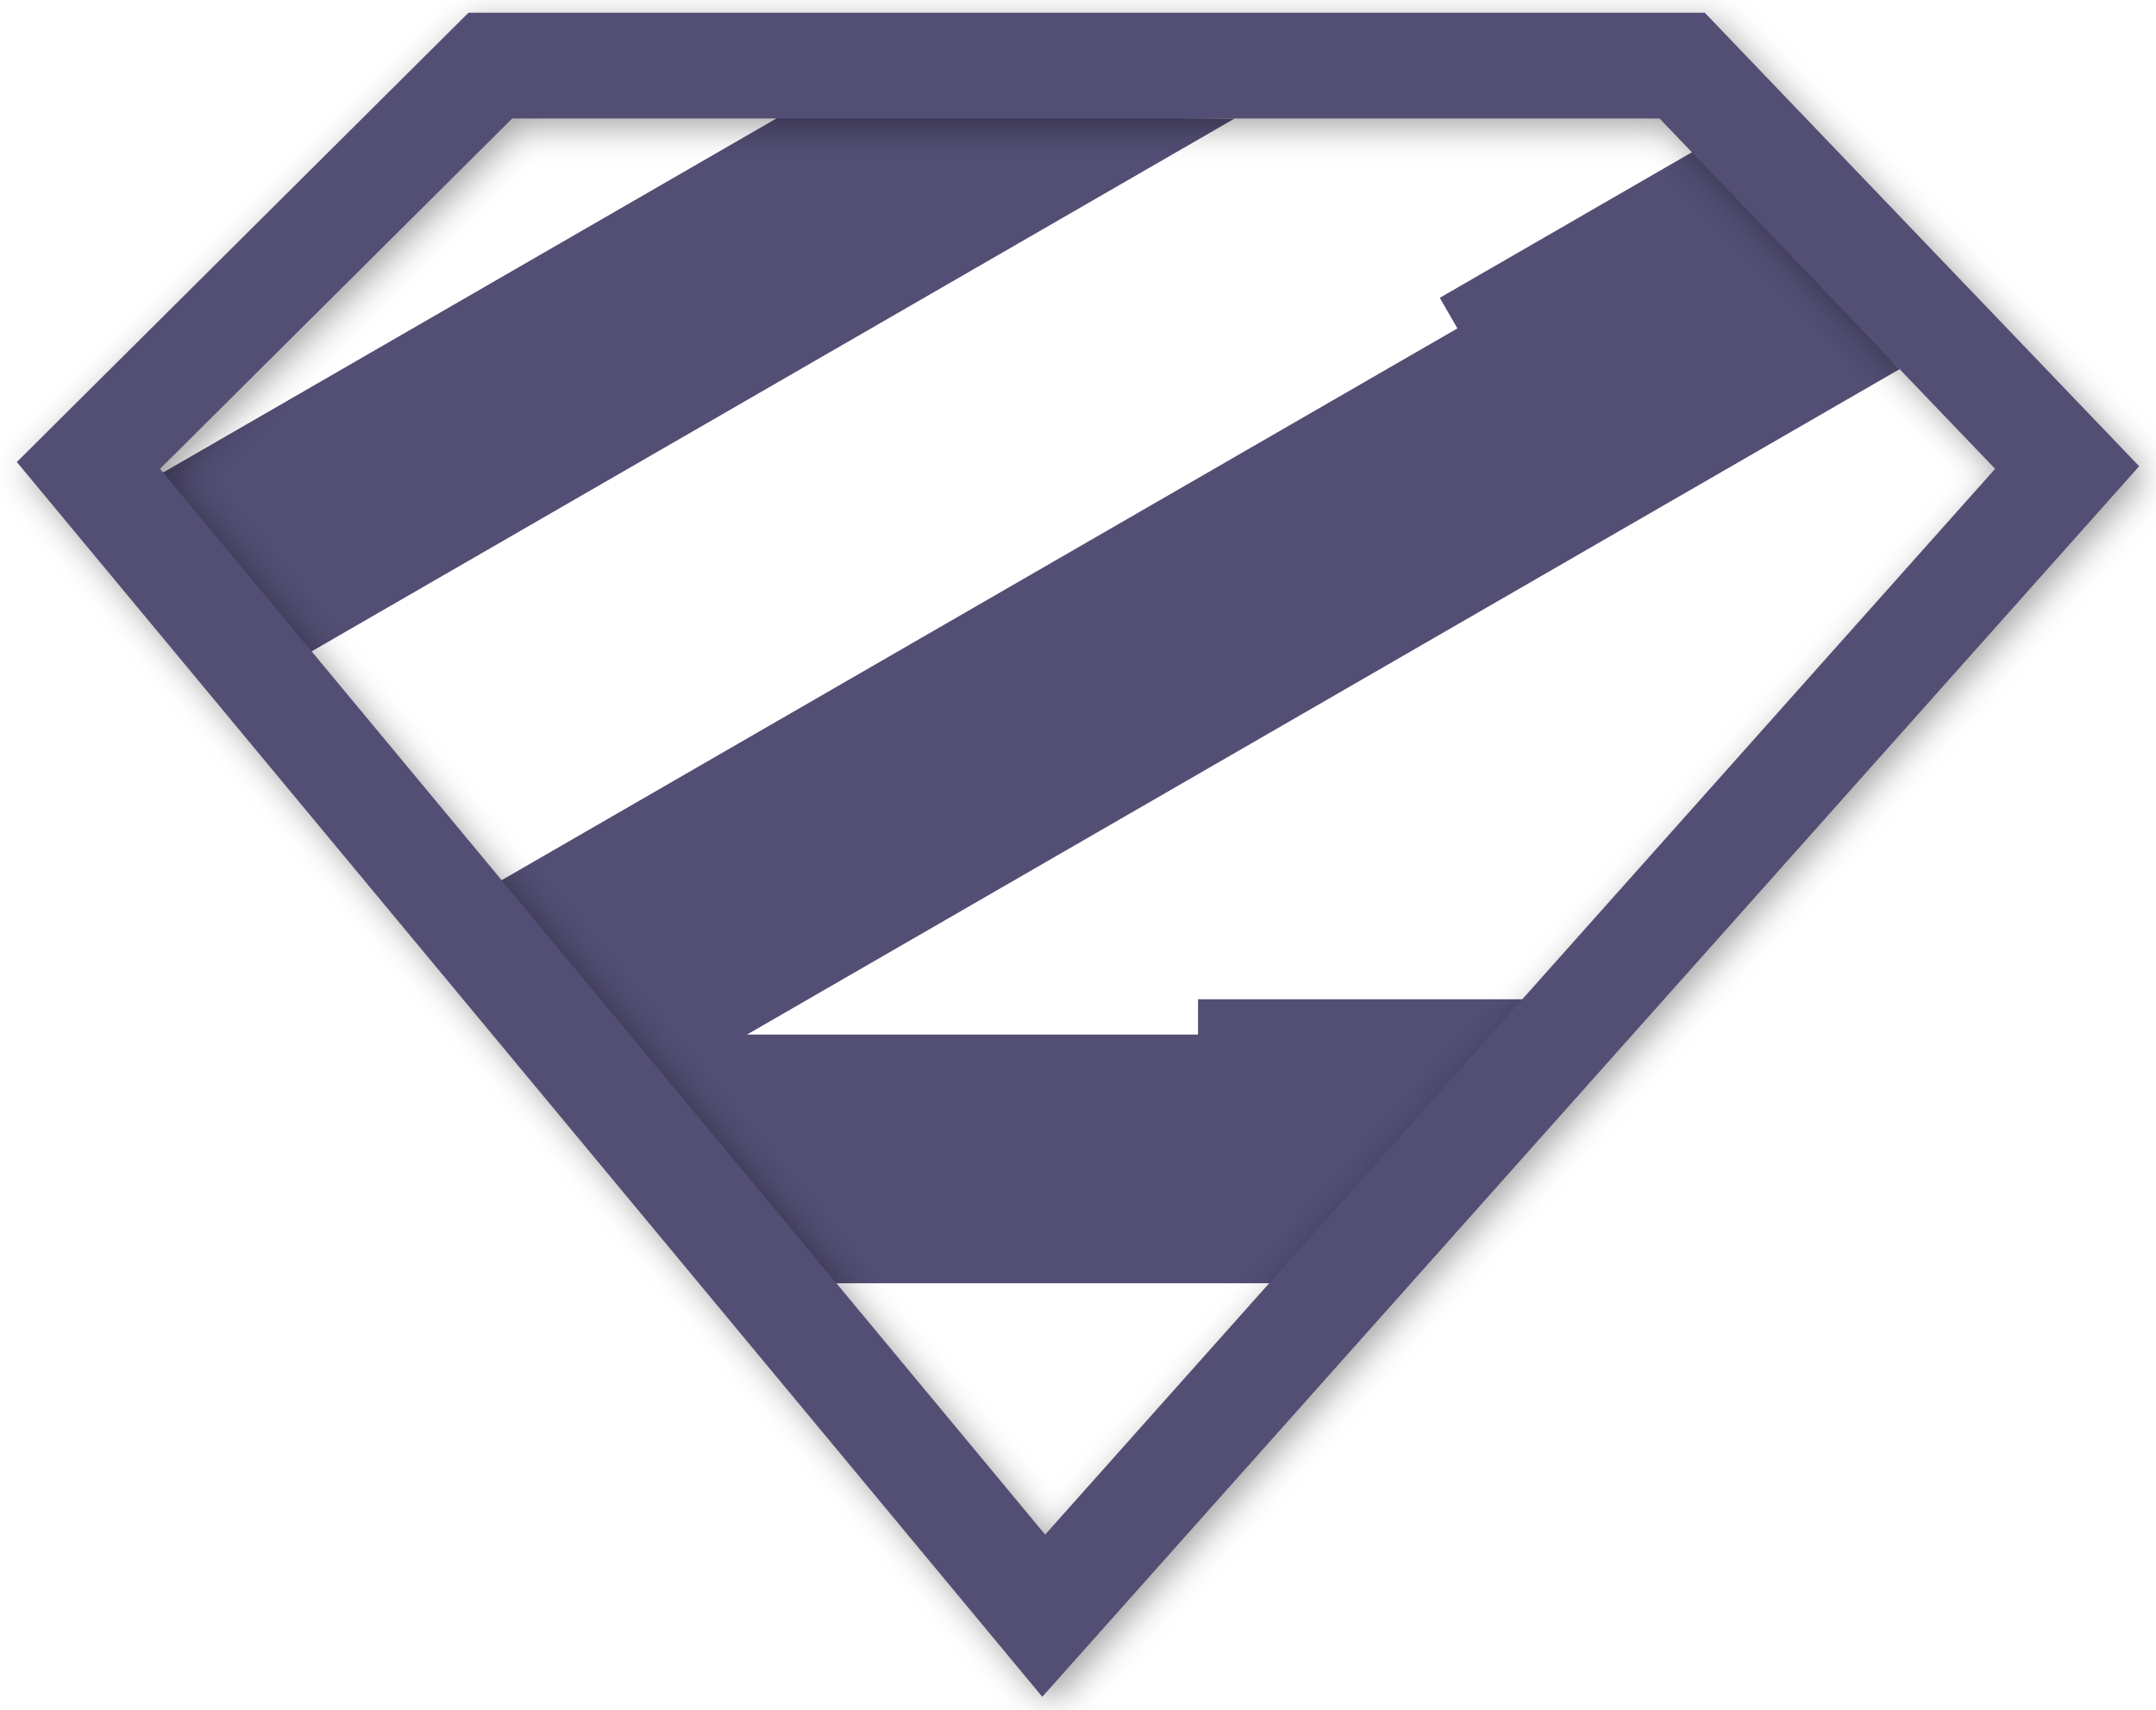
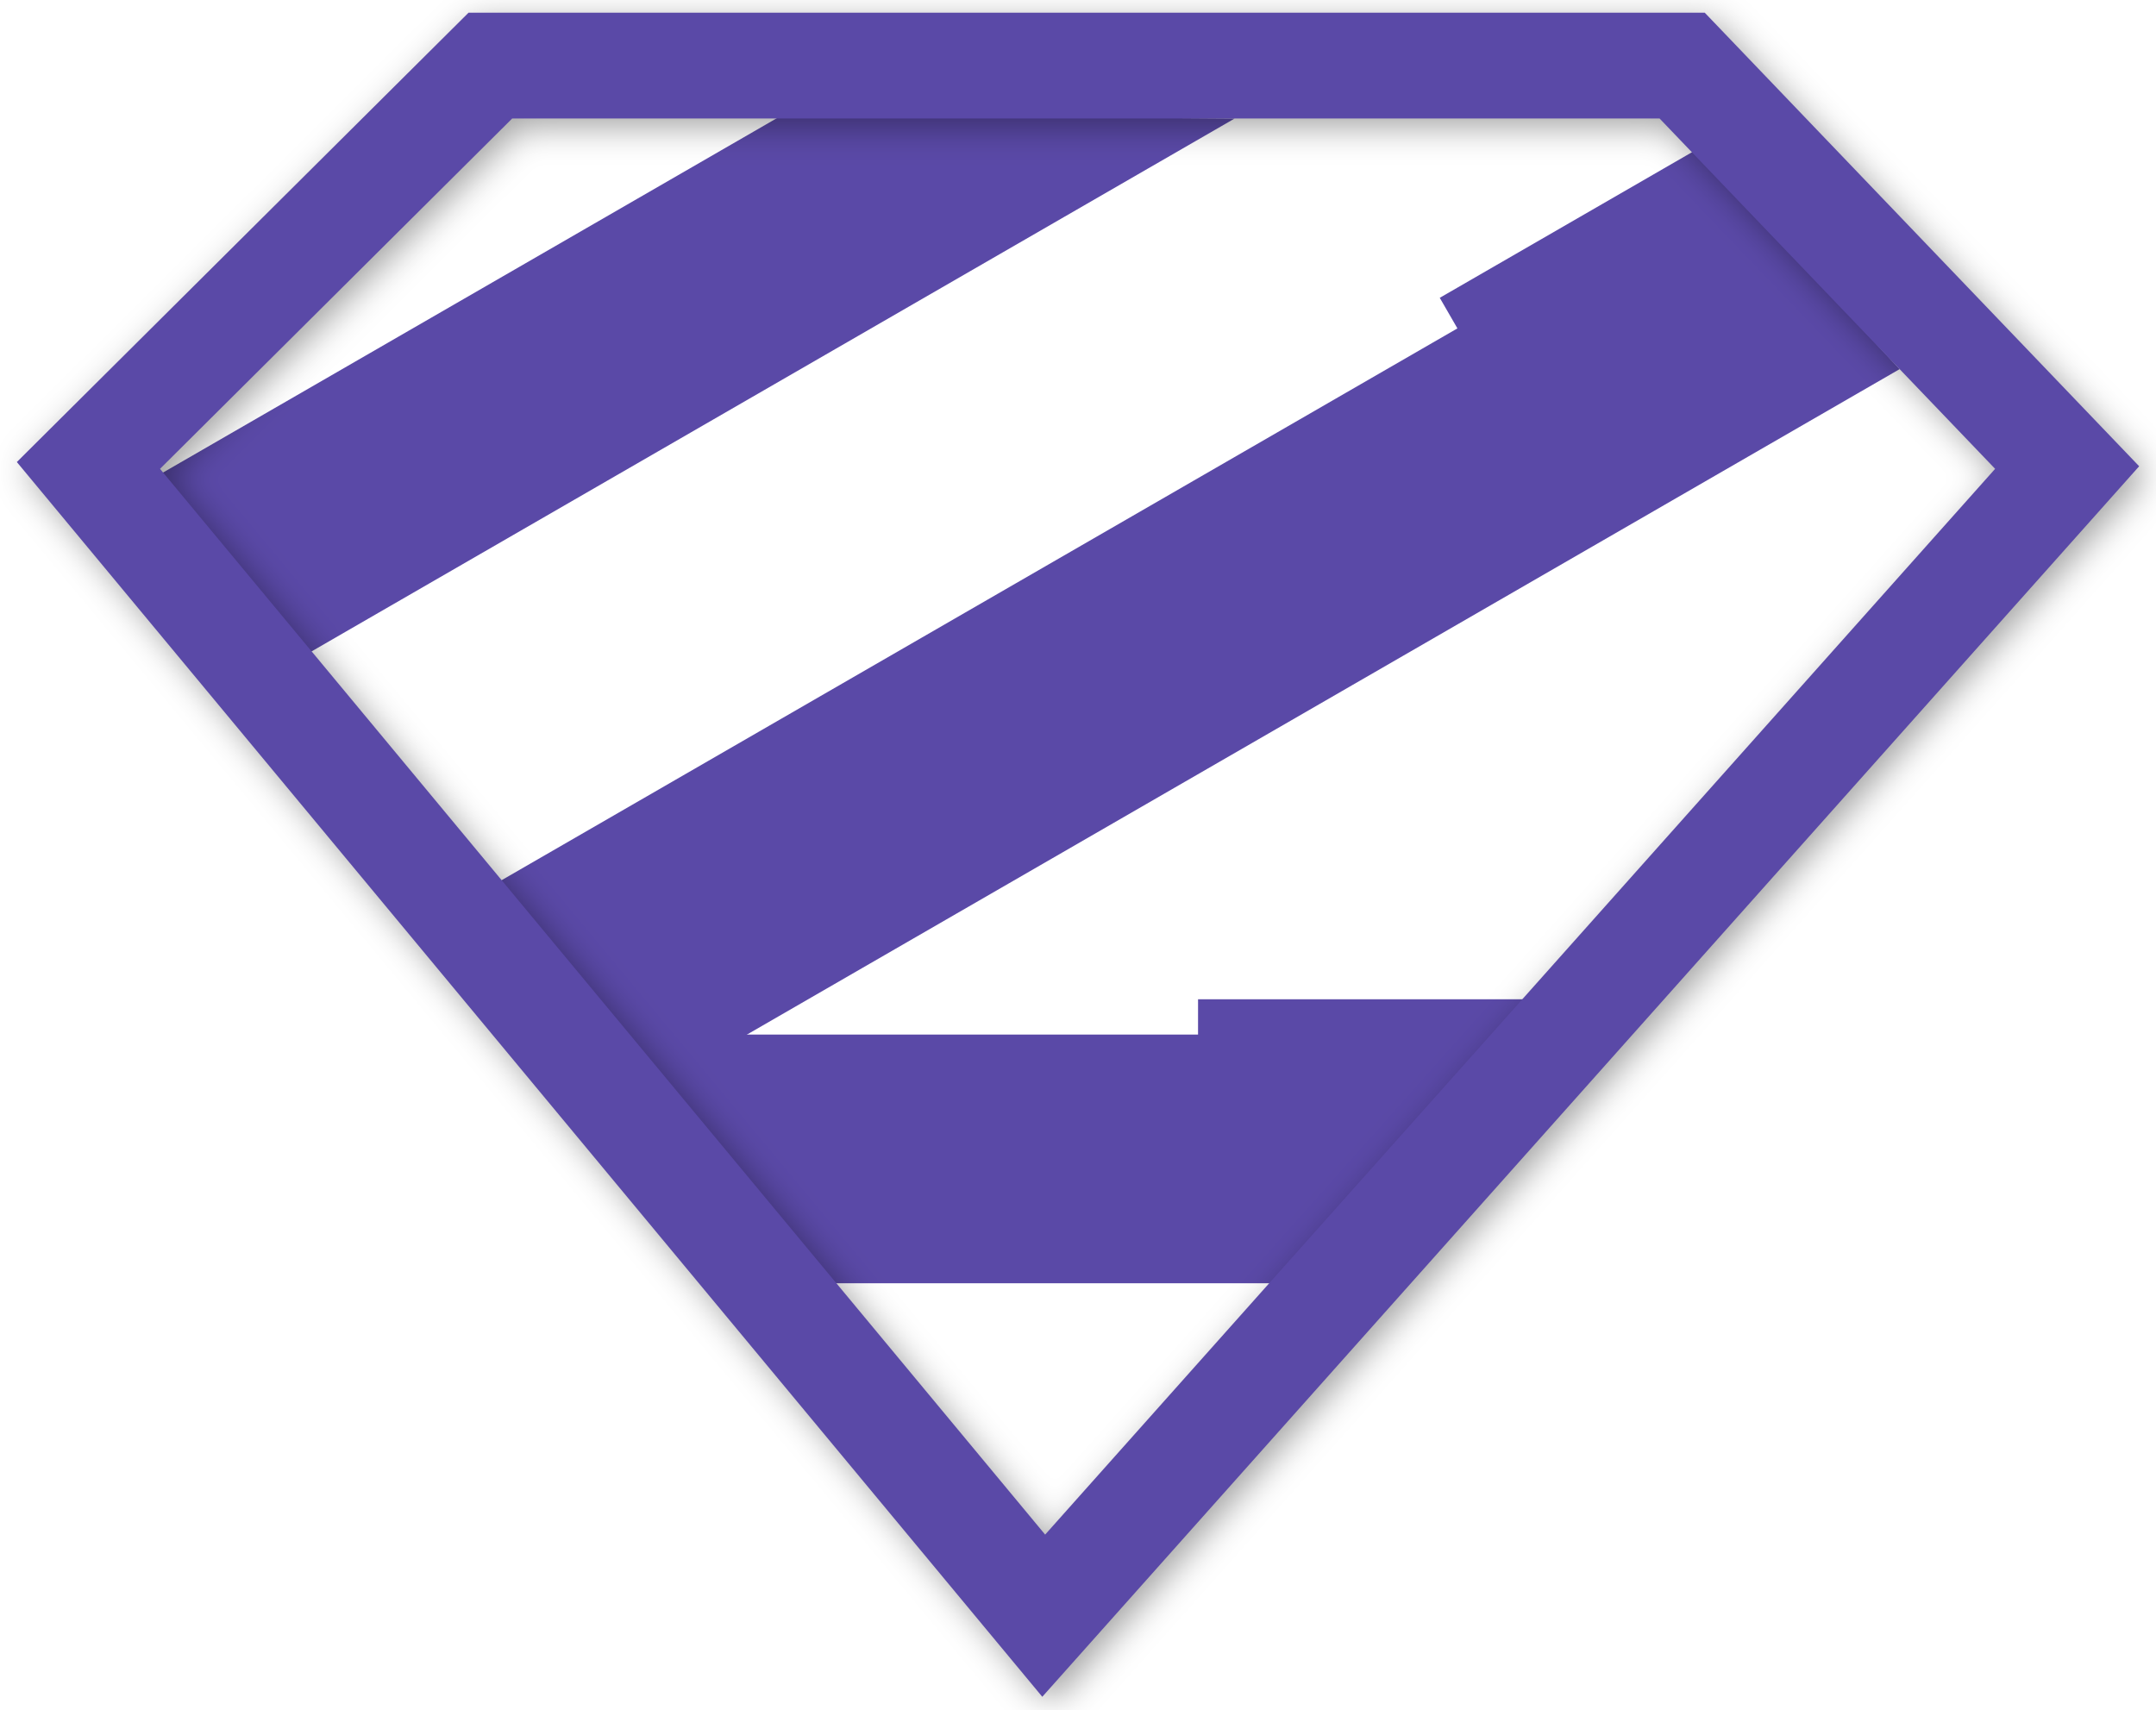
<svg xmlns="http://www.w3.org/2000/svg" xmlns:xlink="http://www.w3.org/1999/xlink" width="256px" height="203px" viewBox="0 0 256 203" version="1.1">
  <defs>
    <path d="M200.421,0 L53.631,0 L0,53.355 L121.76,199.979 L131.474,189.08 L252,53.856 L200.421,0 Z M195.058,12.562 L234.898,54.162 L122.098,180.72 L17,54.162 L58.815,12.562 L195.058,12.562 Z" id="path-1" />
    <filter x="-2.2%" y="-2.8%" width="105.2%" height="106.5%" filterUnits="objectBoundingBox" id="filter-2">
      <feOffset dx="1" dy="1" in="SourceAlpha" result="shadowOffsetOuter1" />
      <feGaussianBlur stdDeviation="2" in="shadowOffsetOuter1" result="shadowBlurOuter1" />
      <feColorMatrix values="0 0 0 0 0   0 0 0 0 0   0 0 0 0 0  0 0 0 0.36 0" type="matrix" in="shadowBlurOuter1" />
    </filter>
  </defs>
  <g transform="translate(2, 1.510645)" fill-rule="nonzero">
    <polygon fill="#19172b" fill-opacity="0" points="58.816 12.522 195.094 12.522 235.027 54.213 122.038 180.766 16.957 54.213" />
-     <polygon fill="#524E74" points="149.427 150.875 96.013 150.875 71.889 121.341 140.253 121.339 140.255 117.149 179.333 117.149" />
-     <polygon fill="#524E74" points="223.56 42.323 76.178 127.414 56.952 103.362 171.051 37.485 168.955 33.854 199.346 16.308" />
-     <polygon fill="#524E74" points="144.596 12.564 33.93 76.457 16.719 54.972 90.814 12.193" />
+     <polygon fill="#5a49a7" points="149.427 150.875 96.013 150.875 71.889 121.341 140.253 121.339 140.255 117.149 179.333 117.149" />
+     <polygon fill="#5a49a7" points="223.56 42.323 76.178 127.414 56.952 103.362 171.051 37.485 168.955 33.854 199.346 16.308" />
+     <polygon fill="#5a49a7" points="144.596 12.564 33.93 76.457 16.719 54.972 90.814 12.193" />
    <g>
      <use fill="black" fill-opacity="1" filter="url(#filter-2)" xlink:href="#path-1" />
-       <use fill="#524E74" xlink:href="#path-1" />
+       <use fill="#5a49a7" xlink:href="#path-1" />
    </g>
  </g>
</svg>
